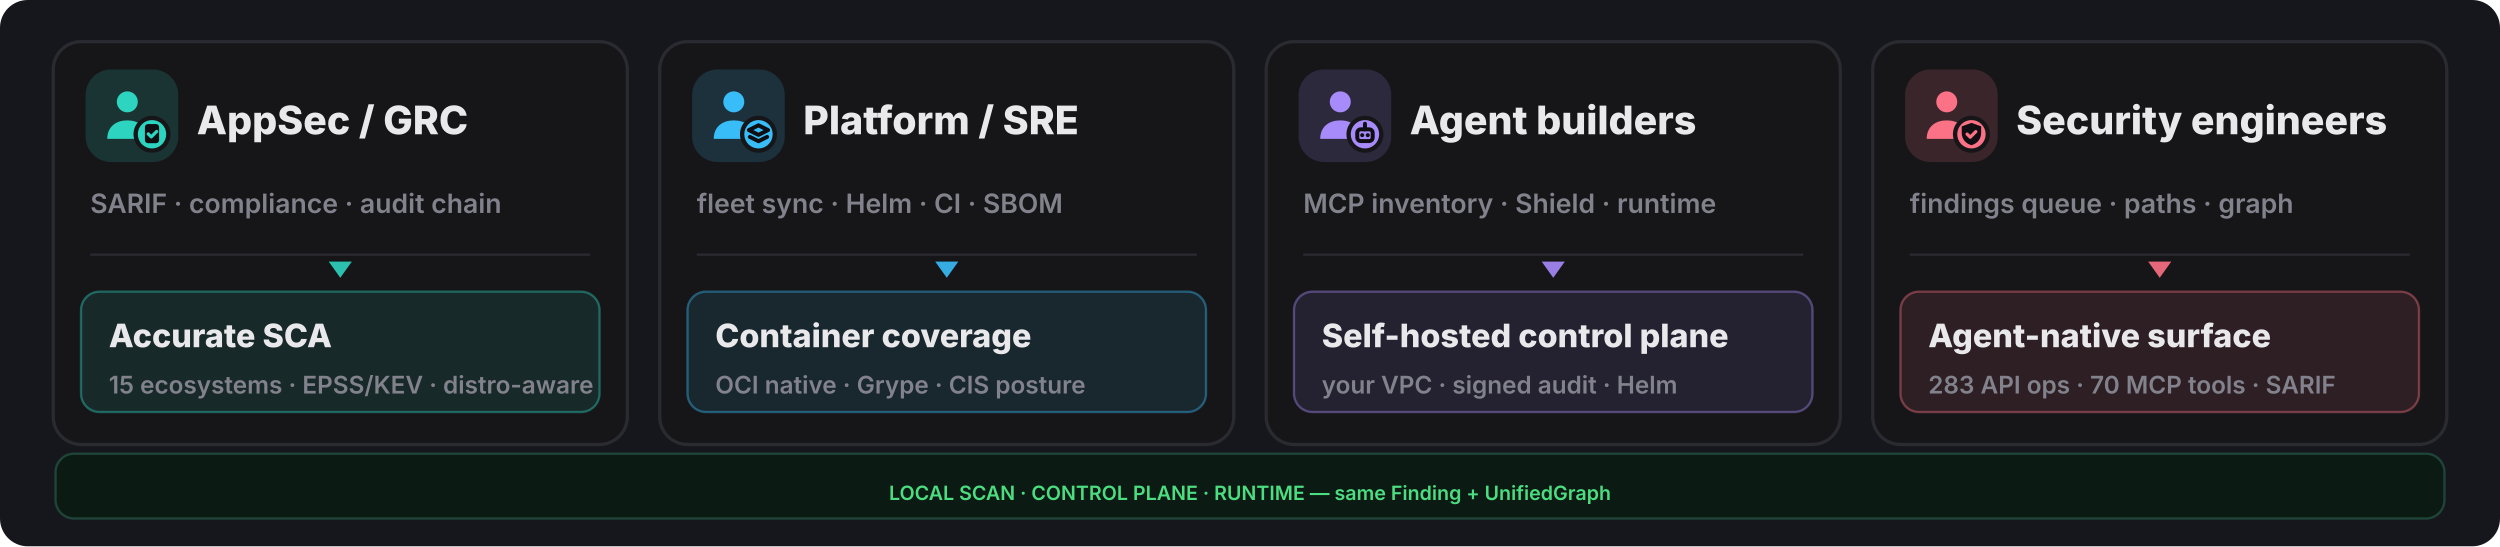
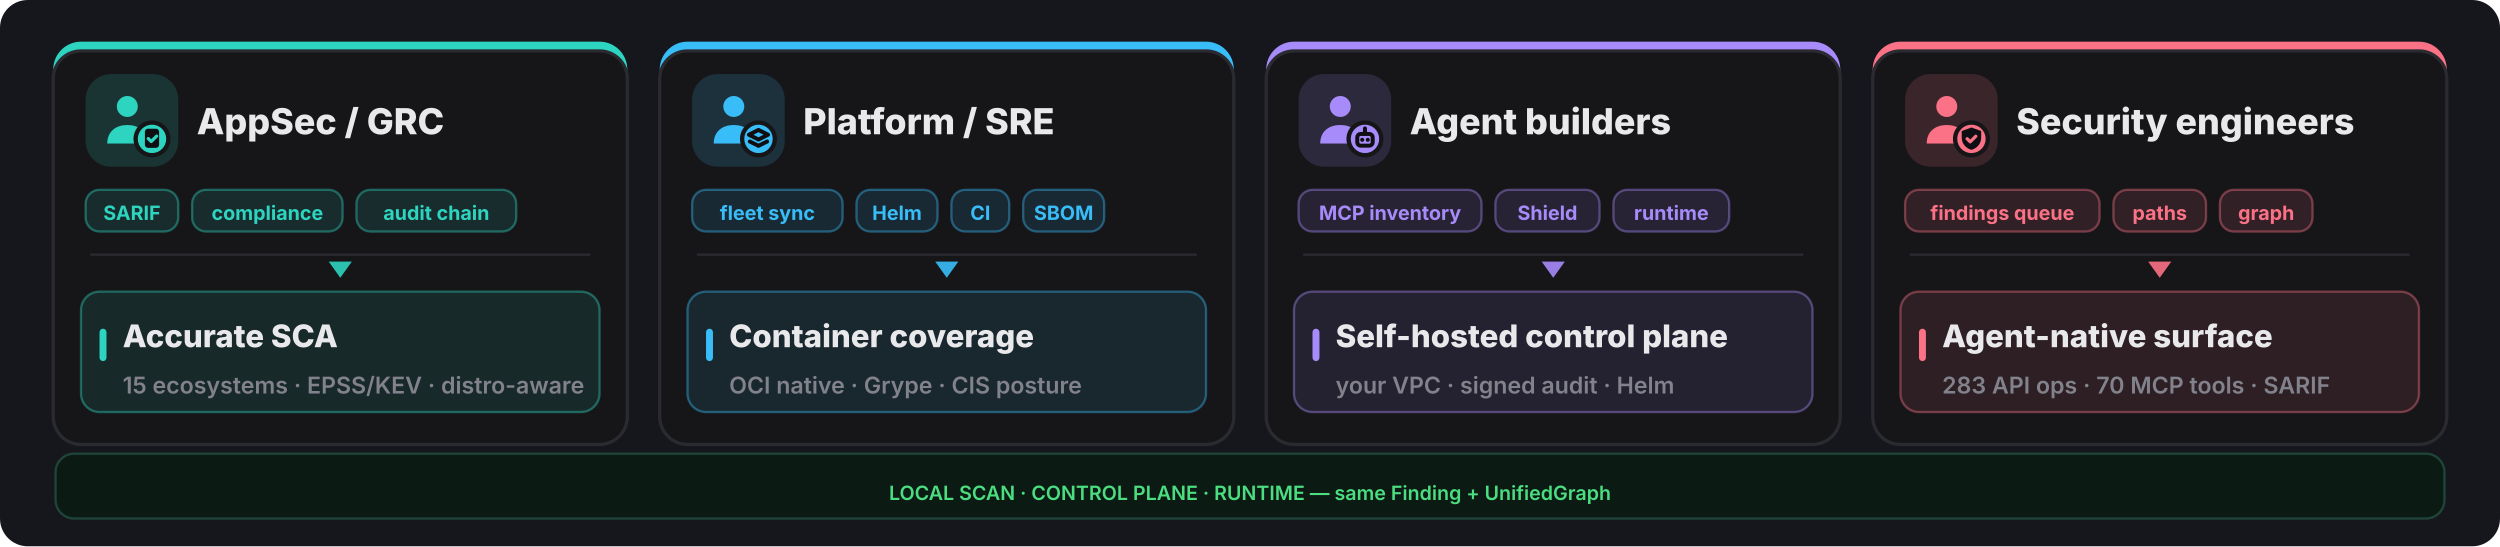
<svg xmlns="http://www.w3.org/2000/svg" width="1080" height="236" viewBox="0 0 1080 236" fill="none">
  <rect width="1080" height="236" rx="12" fill="#16161d" />
-   <rect x="23" y="18" width="248" height="174" rx="12" fill="#161619" stroke="#2a2a31" stroke-width="1.4" />
-   <rect x="37" y="30" width="40" height="40" rx="11" fill="#2dd4bf" opacity="0.16" />
-   <g transform="translate(41,34) scale(1.333333)">
+   <rect x="23" y="18" width="248" height="174" rx="12" fill="#2dd4bf" />
+   <rect x="23" y="22" width="248" height="170" rx="12" fill="#161619" stroke="#2a2a31" stroke-width="1.4" />
+   <rect x="37" y="32" width="40" height="40" rx="11" fill="#2dd4bf" opacity="0.16" />
+   <g transform="translate(41,36) scale(1.333333)">
    <circle cx="10.5" cy="7.5" r="3.4" fill="#2dd4bf" />
    <path d="M4 19.5c0-4 2.9-6 6.5-6s6.5 2 6.5 6z" fill="#2dd4bf" />
    <circle cx="18.5" cy="18" r="6" fill="#161619" />
    <circle cx="18.5" cy="18" r="4.6" fill="#2dd4bf" />
    <g fill="none" stroke="#0f0f13" stroke-width="1.3" stroke-linecap="round" stroke-linejoin="round">
      <rect x="16.2" y="14.7" width="4.6" height="6.2" rx="1" fill="#0f0f13" stroke="none" />
      <path d="M17.3 17.9l.95.95 1.75-1.75" stroke="#2dd4bf" stroke-width="1.05" />
    </g>
  </g>
-   <text x="85" y="58" font-family="Inter,system-ui,sans-serif" font-size="17" font-weight="800" fill="#e9e9ec">AppSec / GRC</text>
-   <text x="39" y="92" font-family="Inter,system-ui,sans-serif" font-size="11.5" font-weight="600" fill="#82828c">SARIF · compliance · audit chain</text>
+   <text x="85" y="58" font-family="Inter,system-ui,sans-serif" font-size="15.5" font-weight="800" fill="#e9e9ec">AppSec / GRC</text>
+   <rect x="37" y="82" width="40" height="18" rx="6" fill="#2dd4bf" fill-opacity="0.12" stroke="#2dd4bf" stroke-opacity="0.4" />
+   <text x="57.0" y="95" text-anchor="middle" font-family="Inter,system-ui,sans-serif" font-size="8.5" font-weight="700" fill="#2dd4bf">SARIF</text>
+   <rect x="83" y="82" width="65" height="18" rx="6" fill="#2dd4bf" fill-opacity="0.12" stroke="#2dd4bf" stroke-opacity="0.4" />
+   <text x="115.5" y="95" text-anchor="middle" font-family="Inter,system-ui,sans-serif" font-size="8.5" font-weight="700" fill="#2dd4bf">compliance</text>
+   <rect x="154" y="82" width="69" height="18" rx="6" fill="#2dd4bf" fill-opacity="0.12" stroke="#2dd4bf" stroke-opacity="0.4" />
+   <text x="188.5" y="95" text-anchor="middle" font-family="Inter,system-ui,sans-serif" font-size="8.5" font-weight="700" fill="#2dd4bf">audit chain</text>
  <line x1="39" y1="110" x2="255" y2="110" stroke="#2a2a31" stroke-width="1" />
  <polygon points="147,120 142,113 152,113" fill="#2dd4bf" opacity="0.9" />
  <rect x="35" y="126" width="224" height="52" rx="8" fill="#2dd4bf" opacity="0.10" />
  <rect x="35" y="126" width="224" height="52" rx="8" fill="none" stroke="#2dd4bf" opacity="0.4" />
-   <text x="47" y="150" font-family="Inter,system-ui,sans-serif" font-size="14" font-weight="800" fill="#e9e9ec">Accurate SCA</text>
-   <text x="47" y="170" font-family="Inter,system-ui,sans-serif" font-size="10.5" font-weight="600" fill="#82828c">15 ecosystems · EPSS/KEV · distro-aware</text>
-   <rect x="285" y="18" width="248" height="174" rx="12" fill="#161619" stroke="#2a2a31" stroke-width="1.4" />
-   <rect x="299" y="30" width="40" height="40" rx="11" fill="#38bdf8" opacity="0.16" />
-   <g transform="translate(303,34) scale(1.333333)">
+   <rect x="43" y="142" width="3" height="14" rx="1.5" fill="#2dd4bf" />
+   <text x="53" y="150" font-family="Inter,system-ui,sans-serif" font-size="13.5" font-weight="800" fill="#e9e9ec">Accurate SCA</text>
+   <text x="53" y="170" font-family="Inter,system-ui,sans-serif" font-size="10" font-weight="600" fill="#82828c">15 ecosystems · EPSS/KEV · distro-aware</text>
+   <rect x="285" y="18" width="248" height="174" rx="12" fill="#38bdf8" />
+   <rect x="285" y="22" width="248" height="170" rx="12" fill="#161619" stroke="#2a2a31" stroke-width="1.4" />
+   <rect x="299" y="32" width="40" height="40" rx="11" fill="#38bdf8" opacity="0.16" />
+   <g transform="translate(303,36) scale(1.333333)">
    <circle cx="10.5" cy="7.5" r="3.4" fill="#38bdf8" />
    <path d="M4 19.5c0-4 2.9-6 6.5-6s6.5 2 6.5 6z" fill="#38bdf8" />
    <circle cx="18.5" cy="18" r="6" fill="#161619" />
    <circle cx="18.5" cy="18" r="4.6" fill="#38bdf8" />
    <g fill="none" stroke="#0f0f13" stroke-width="1.3" stroke-linecap="round" stroke-linejoin="round">
      <path d="M18.5 15.1l3.1 1.55-3.1 1.55-3.1-1.55z" />
      <path d="M15.7 18.85l2.8 1.4 2.8-1.4" />
    </g>
  </g>
-   <text x="347" y="58" font-family="Inter,system-ui,sans-serif" font-size="17" font-weight="800" fill="#e9e9ec">Platform / SRE</text>
-   <text x="301" y="92" font-family="Inter,system-ui,sans-serif" font-size="11.5" font-weight="600" fill="#82828c">fleet sync · Helm · CI · SBOM</text>
+   <text x="347" y="58" font-family="Inter,system-ui,sans-serif" font-size="15.5" font-weight="800" fill="#e9e9ec">Platform / SRE</text>
+   <rect x="299" y="82" width="65" height="18" rx="6" fill="#38bdf8" fill-opacity="0.12" stroke="#38bdf8" stroke-opacity="0.4" />
+   <text x="331.5" y="95" text-anchor="middle" font-family="Inter,system-ui,sans-serif" font-size="8.5" font-weight="700" fill="#38bdf8">fleet sync</text>
+   <rect x="370" y="82" width="35" height="18" rx="6" fill="#38bdf8" fill-opacity="0.12" stroke="#38bdf8" stroke-opacity="0.4" />
+   <text x="387.5" y="95" text-anchor="middle" font-family="Inter,system-ui,sans-serif" font-size="8.5" font-weight="700" fill="#38bdf8">Helm</text>
+   <rect x="411" y="82" width="25" height="18" rx="6" fill="#38bdf8" fill-opacity="0.12" stroke="#38bdf8" stroke-opacity="0.4" />
+   <text x="423.5" y="95" text-anchor="middle" font-family="Inter,system-ui,sans-serif" font-size="8.5" font-weight="700" fill="#38bdf8">CI</text>
+   <rect x="442" y="82" width="35" height="18" rx="6" fill="#38bdf8" fill-opacity="0.12" stroke="#38bdf8" stroke-opacity="0.4" />
+   <text x="459.5" y="95" text-anchor="middle" font-family="Inter,system-ui,sans-serif" font-size="8.5" font-weight="700" fill="#38bdf8">SBOM</text>
  <line x1="301" y1="110" x2="517" y2="110" stroke="#2a2a31" stroke-width="1" />
  <polygon points="409,120 404,113 414,113" fill="#38bdf8" opacity="0.9" />
  <rect x="297" y="126" width="224" height="52" rx="8" fill="#38bdf8" opacity="0.10" />
  <rect x="297" y="126" width="224" height="52" rx="8" fill="none" stroke="#38bdf8" opacity="0.4" />
-   <text x="309" y="150" font-family="Inter,system-ui,sans-serif" font-size="14" font-weight="800" fill="#e9e9ec">Container coverage</text>
-   <text x="309" y="170" font-family="Inter,system-ui,sans-serif" font-size="10.5" font-weight="600" fill="#82828c">OCI native · Grype · CIS posture</text>
-   <rect x="547" y="18" width="248" height="174" rx="12" fill="#161619" stroke="#2a2a31" stroke-width="1.4" />
-   <rect x="561" y="30" width="40" height="40" rx="11" fill="#a78bfa" opacity="0.16" />
-   <g transform="translate(565,34) scale(1.333333)">
+   <rect x="305" y="142" width="3" height="14" rx="1.5" fill="#38bdf8" />
+   <text x="315" y="150" font-family="Inter,system-ui,sans-serif" font-size="13.5" font-weight="800" fill="#e9e9ec">Container coverage</text>
+   <text x="315" y="170" font-family="Inter,system-ui,sans-serif" font-size="10" font-weight="600" fill="#82828c">OCI native · Grype · CIS posture</text>
+   <rect x="547" y="18" width="248" height="174" rx="12" fill="#a78bfa" />
+   <rect x="547" y="22" width="248" height="170" rx="12" fill="#161619" stroke="#2a2a31" stroke-width="1.4" />
+   <rect x="561" y="32" width="40" height="40" rx="11" fill="#a78bfa" opacity="0.16" />
+   <g transform="translate(565,36) scale(1.333333)">
    <circle cx="10.5" cy="7.5" r="3.4" fill="#a78bfa" />
    <path d="M4 19.5c0-4 2.9-6 6.5-6s6.5 2 6.5 6z" fill="#a78bfa" />
    <circle cx="18.5" cy="18" r="6" fill="#161619" />
    <circle cx="18.5" cy="18" r="4.6" fill="#a78bfa" />
    <g fill="none" stroke="#0f0f13" stroke-width="1.3" stroke-linecap="round" stroke-linejoin="round">
      <rect x="16" y="16.4" width="5" height="3.8" rx="1.1" />
      <path d="M17.6 18.3h.01 M19.4 18.3h.01 M18.5 14.6v1.8" />
    </g>
  </g>
-   <text x="609" y="58" font-family="Inter,system-ui,sans-serif" font-size="17" font-weight="800" fill="#e9e9ec">Agent builders</text>
-   <text x="563" y="92" font-family="Inter,system-ui,sans-serif" font-size="11.5" font-weight="600" fill="#82828c">MCP inventory · Shield · runtime</text>
+   <text x="609" y="58" font-family="Inter,system-ui,sans-serif" font-size="15.5" font-weight="800" fill="#e9e9ec">Agent builders</text>
+   <rect x="561" y="82" width="79" height="18" rx="6" fill="#a78bfa" fill-opacity="0.12" stroke="#a78bfa" stroke-opacity="0.4" />
+   <text x="600.5" y="95" text-anchor="middle" font-family="Inter,system-ui,sans-serif" font-size="8.5" font-weight="700" fill="#a78bfa">MCP inventory</text>
+   <rect x="646" y="82" width="45" height="18" rx="6" fill="#a78bfa" fill-opacity="0.12" stroke="#a78bfa" stroke-opacity="0.4" />
+   <text x="668.5" y="95" text-anchor="middle" font-family="Inter,system-ui,sans-serif" font-size="8.5" font-weight="700" fill="#a78bfa">Shield</text>
+   <rect x="697" y="82" width="50" height="18" rx="6" fill="#a78bfa" fill-opacity="0.12" stroke="#a78bfa" stroke-opacity="0.4" />
+   <text x="722.0" y="95" text-anchor="middle" font-family="Inter,system-ui,sans-serif" font-size="8.5" font-weight="700" fill="#a78bfa">runtime</text>
  <line x1="563" y1="110" x2="779" y2="110" stroke="#2a2a31" stroke-width="1" />
  <polygon points="671,120 666,113 676,113" fill="#a78bfa" opacity="0.9" />
  <rect x="559" y="126" width="224" height="52" rx="8" fill="#a78bfa" opacity="0.10" />
  <rect x="559" y="126" width="224" height="52" rx="8" fill="none" stroke="#a78bfa" opacity="0.4" />
-   <text x="571" y="150" font-family="Inter,system-ui,sans-serif" font-size="14" font-weight="800" fill="#e9e9ec">Self-hosted control plane</text>
-   <text x="571" y="170" font-family="Inter,system-ui,sans-serif" font-size="10.5" font-weight="600" fill="#82828c">your VPC · signed audit · Helm</text>
-   <rect x="809" y="18" width="248" height="174" rx="12" fill="#161619" stroke="#2a2a31" stroke-width="1.4" />
-   <rect x="823" y="30" width="40" height="40" rx="11" fill="#fb7185" opacity="0.16" />
-   <g transform="translate(827,34) scale(1.333333)">
+   <rect x="567" y="142" width="3" height="14" rx="1.5" fill="#a78bfa" />
+   <text x="577" y="150" font-family="Inter,system-ui,sans-serif" font-size="13.5" font-weight="800" fill="#e9e9ec">Self-hosted control plane</text>
+   <text x="577" y="170" font-family="Inter,system-ui,sans-serif" font-size="10" font-weight="600" fill="#82828c">your VPC · signed audit · Helm</text>
+   <rect x="809" y="18" width="248" height="174" rx="12" fill="#fb7185" />
+   <rect x="809" y="22" width="248" height="170" rx="12" fill="#161619" stroke="#2a2a31" stroke-width="1.4" />
+   <rect x="823" y="32" width="40" height="40" rx="11" fill="#fb7185" opacity="0.16" />
+   <g transform="translate(827,36) scale(1.333333)">
    <circle cx="10.5" cy="7.5" r="3.4" fill="#fb7185" />
    <path d="M4 19.5c0-4 2.9-6 6.5-6s6.5 2 6.5 6z" fill="#fb7185" />
    <circle cx="18.5" cy="18" r="6" fill="#161619" />
    <circle cx="18.5" cy="18" r="4.6" fill="#fb7185" />
    <g fill="none" stroke="#0f0f13" stroke-width="1.3" stroke-linecap="round" stroke-linejoin="round">
      <path d="M18.5 14.3l3.15 1.15v2.1c0 2.1-1.4 3.5-3.15 4-1.75-.5-3.15-1.9-3.15-4v-2.1z" fill="#0f0f13" stroke="none" />
      <path d="M17.1 17.95l1 1 1.8-1.8" stroke="#fb7185" stroke-width="1.05" />
    </g>
  </g>
-   <text x="871" y="58" font-family="Inter,system-ui,sans-serif" font-size="17" font-weight="800" fill="#e9e9ec">Security engineers</text>
-   <text x="825" y="92" font-family="Inter,system-ui,sans-serif" font-size="11.5" font-weight="600" fill="#82828c">findings queue · paths · graph</text>
+   <text x="871" y="58" font-family="Inter,system-ui,sans-serif" font-size="15.5" font-weight="800" fill="#e9e9ec">Security engineers</text>
+   <rect x="823" y="82" width="84" height="18" rx="6" fill="#fb7185" fill-opacity="0.12" stroke="#fb7185" stroke-opacity="0.4" />
+   <text x="865.0" y="95" text-anchor="middle" font-family="Inter,system-ui,sans-serif" font-size="8.5" font-weight="700" fill="#fb7185">findings queue</text>
+   <rect x="913" y="82" width="40" height="18" rx="6" fill="#fb7185" fill-opacity="0.12" stroke="#fb7185" stroke-opacity="0.4" />
+   <text x="933.0" y="95" text-anchor="middle" font-family="Inter,system-ui,sans-serif" font-size="8.5" font-weight="700" fill="#fb7185">paths</text>
+   <rect x="959" y="82" width="40" height="18" rx="6" fill="#fb7185" fill-opacity="0.12" stroke="#fb7185" stroke-opacity="0.4" />
+   <text x="979.0" y="95" text-anchor="middle" font-family="Inter,system-ui,sans-serif" font-size="8.5" font-weight="700" fill="#fb7185">graph</text>
  <line x1="825" y1="110" x2="1041" y2="110" stroke="#2a2a31" stroke-width="1" />
  <polygon points="933,120 928,113 938,113" fill="#fb7185" opacity="0.9" />
  <rect x="821" y="126" width="224" height="52" rx="8" fill="#fb7185" opacity="0.10" />
  <rect x="821" y="126" width="224" height="52" rx="8" fill="none" stroke="#fb7185" opacity="0.4" />
-   <text x="833" y="150" font-family="Inter,system-ui,sans-serif" font-size="14" font-weight="800" fill="#e9e9ec">Agent-native surface</text>
-   <text x="833" y="170" font-family="Inter,system-ui,sans-serif" font-size="10.5" font-weight="600" fill="#82828c">283 API ops · 70 MCP tools · SARIF</text>
+   <rect x="829" y="142" width="3" height="14" rx="1.5" fill="#fb7185" />
+   <text x="839" y="150" font-family="Inter,system-ui,sans-serif" font-size="13.5" font-weight="800" fill="#e9e9ec">Agent-native surface</text>
+   <text x="839" y="170" font-family="Inter,system-ui,sans-serif" font-size="10" font-weight="600" fill="#82828c">283 API ops · 70 MCP tools · SARIF</text>
  <rect x="24" y="196" width="1032" height="28" rx="8" fill="#0c1a14" stroke="#1f4438" />
  <text x="540" y="216" text-anchor="middle" font-family="Inter,system-ui,sans-serif" font-size="8.5" font-weight="600" fill="#4ade80">LOCAL SCAN · CONTROL PLANE · RUNTIME — same Finding + UnifiedGraph</text>
</svg>
